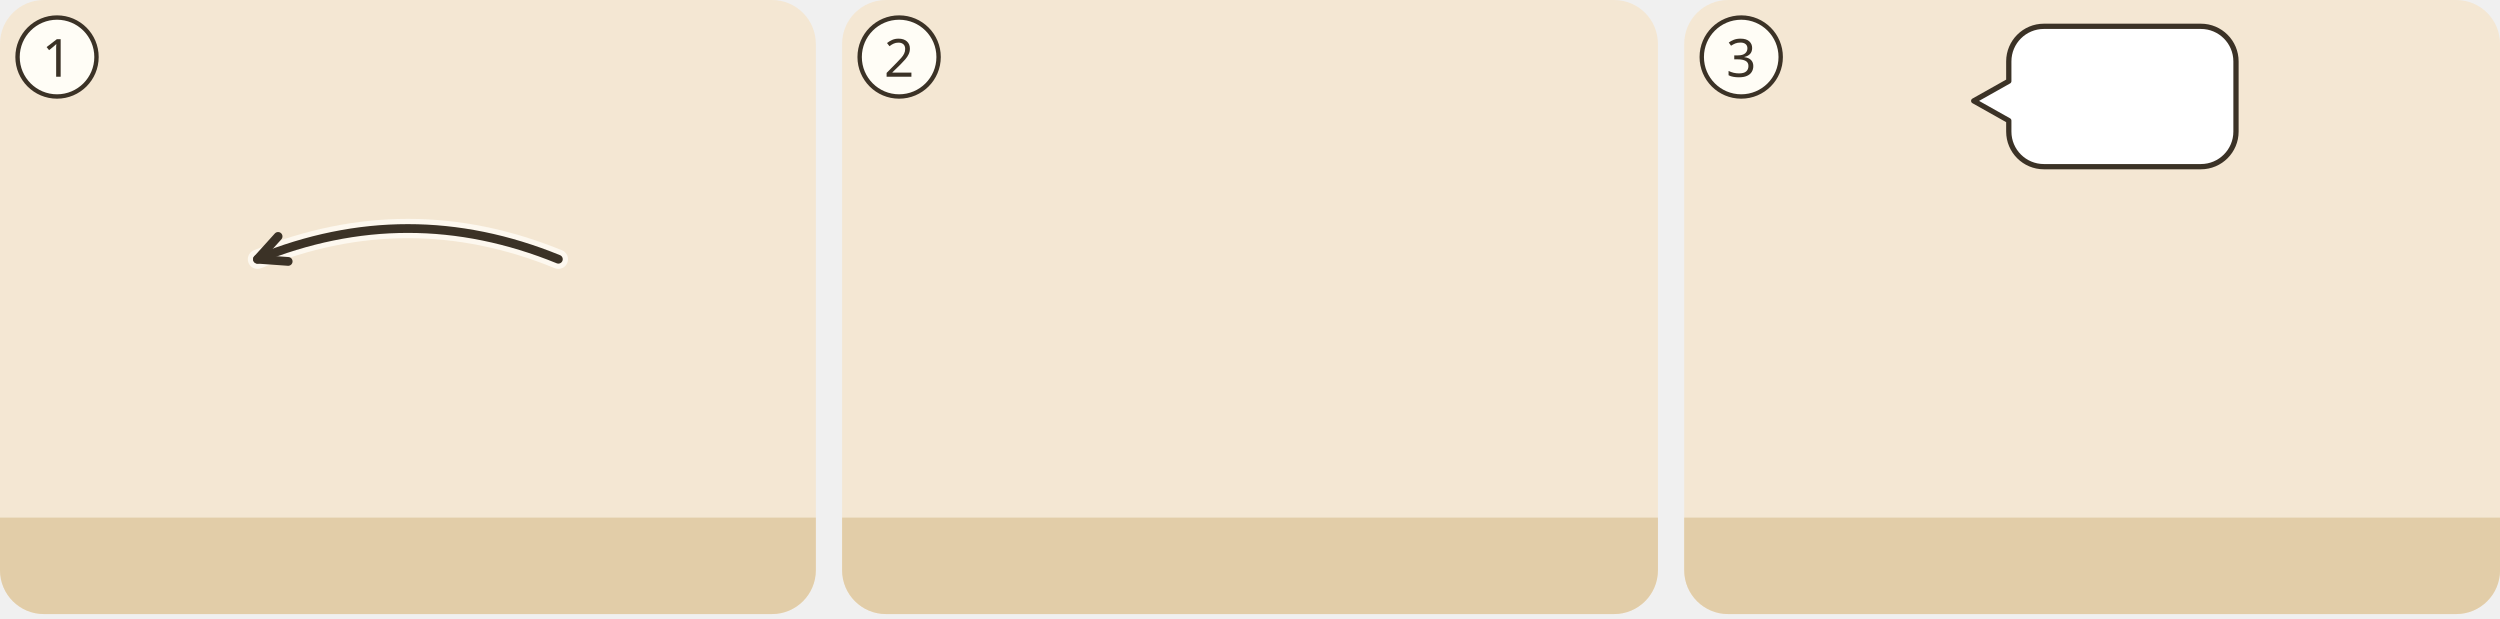
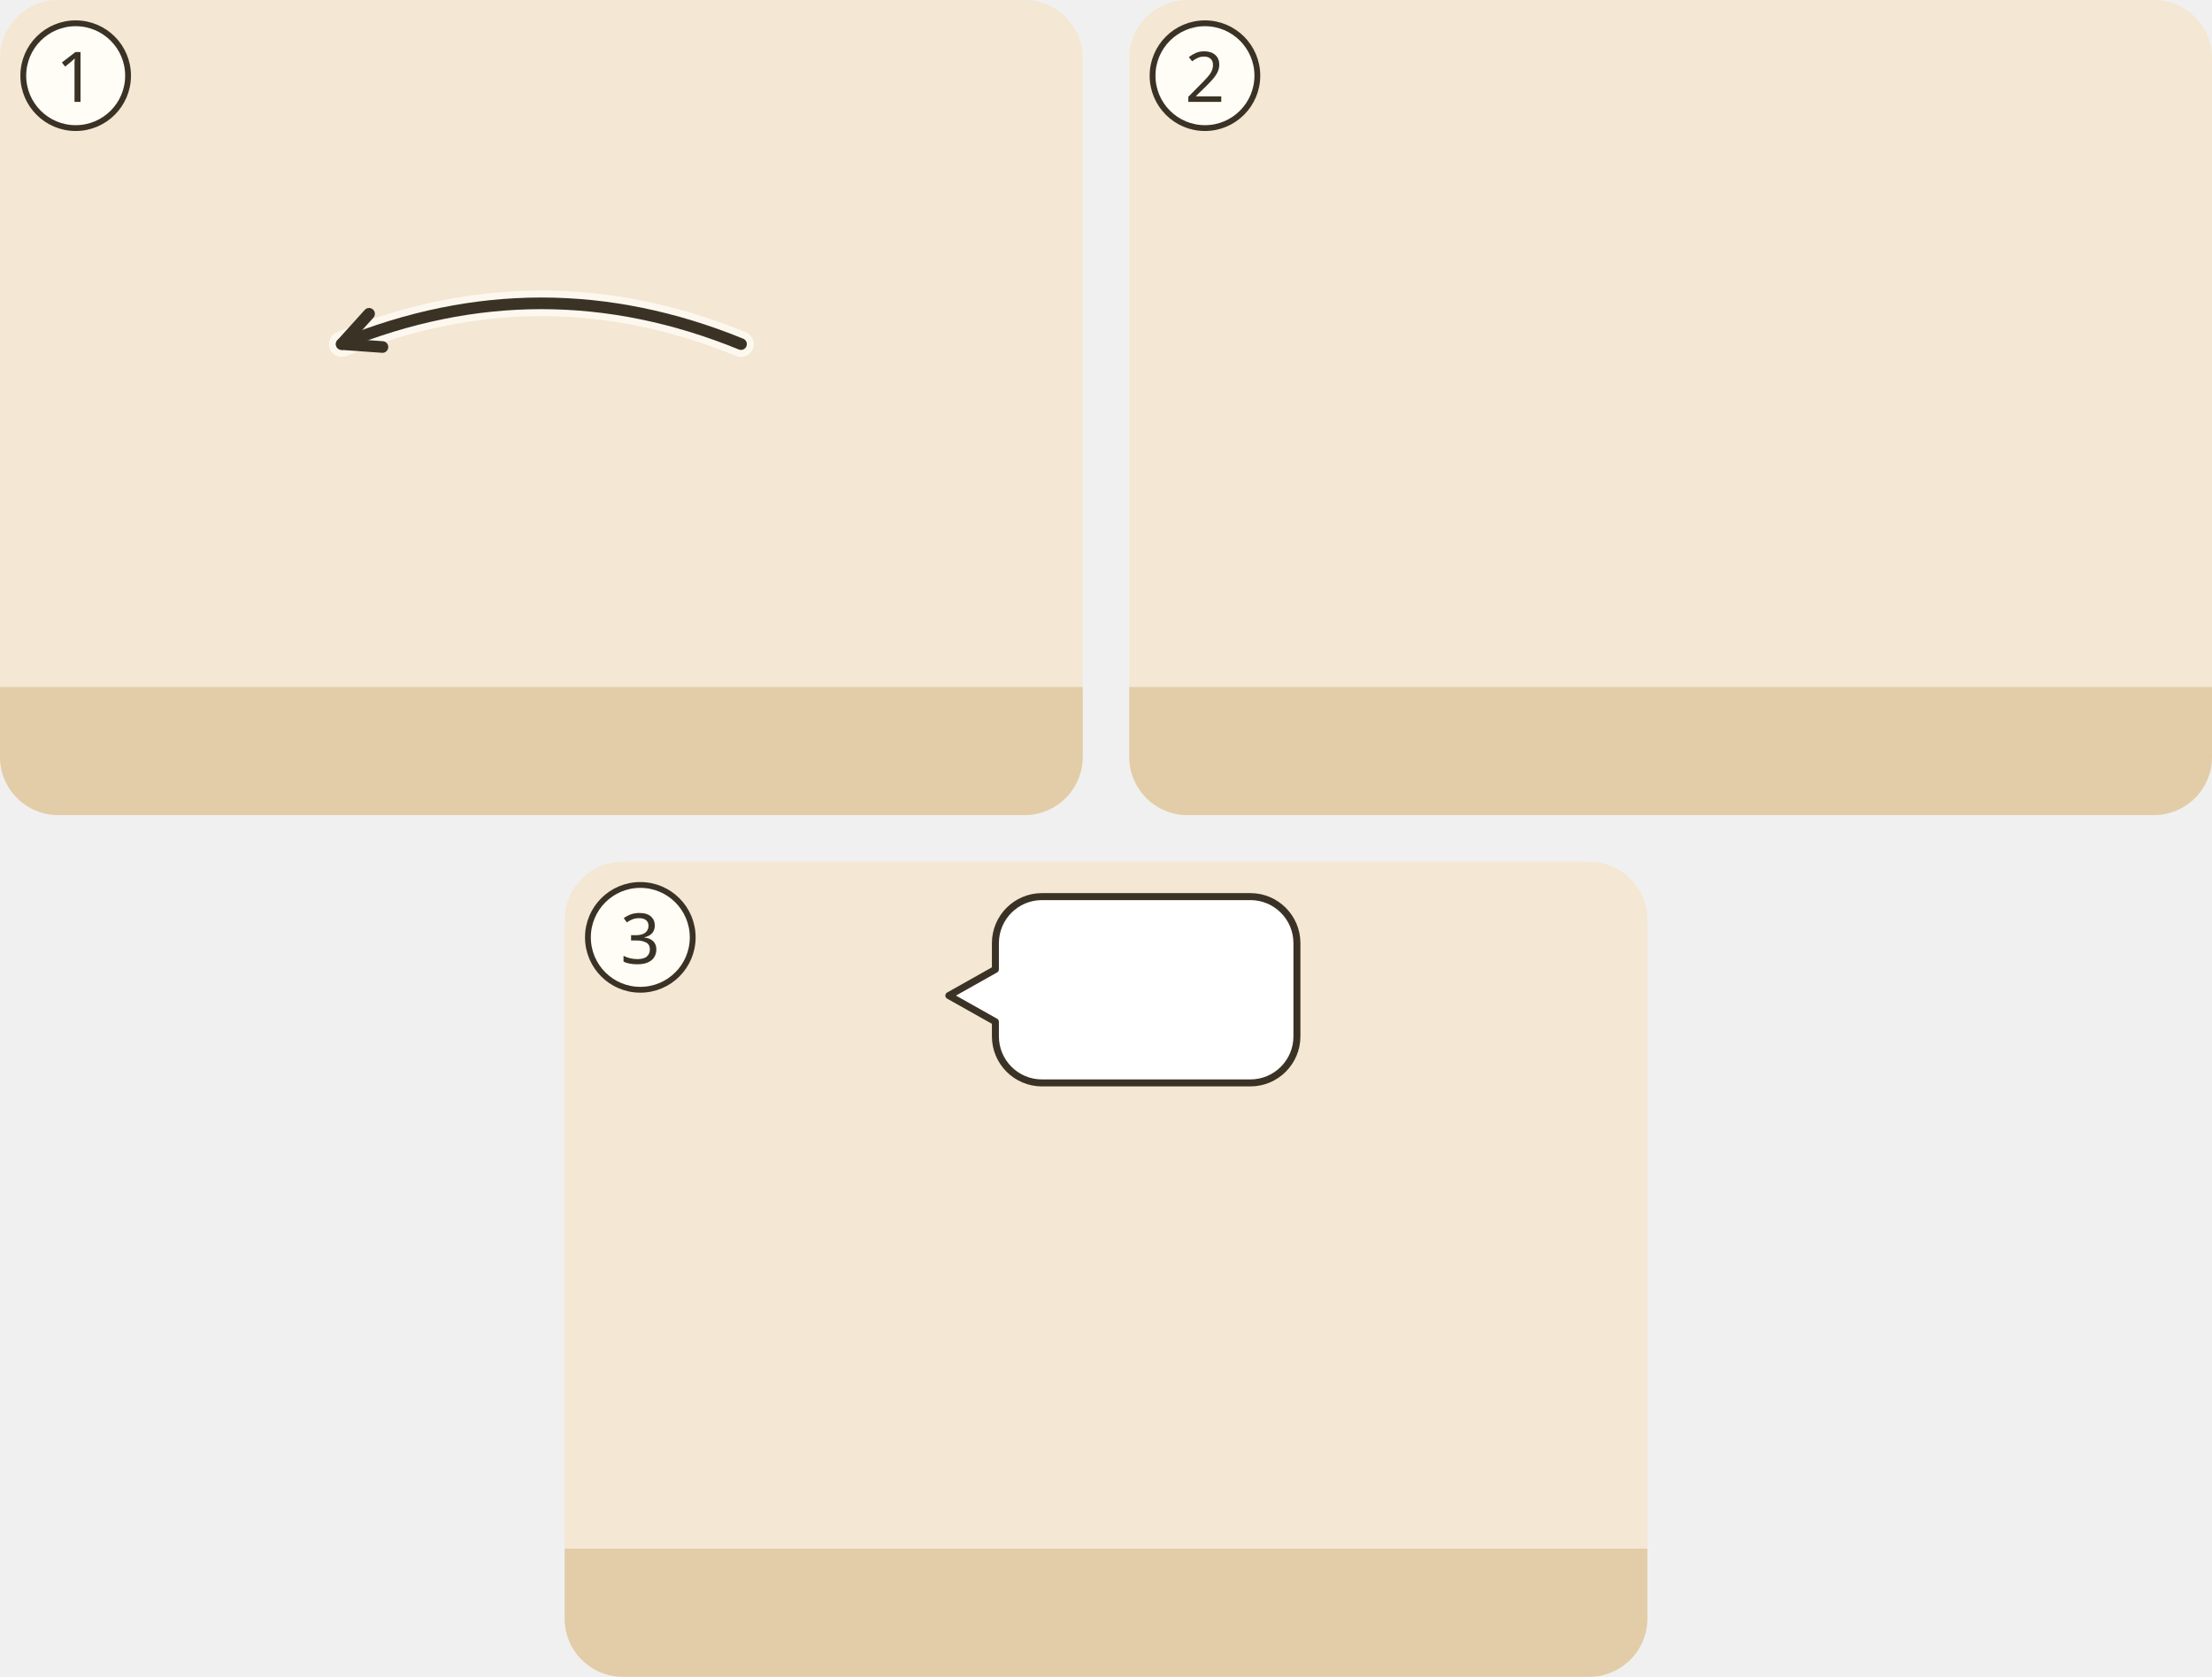
- <svg xmlns="http://www.w3.org/2000/svg" viewBox="0 0 380 94">
-   <g transform="translate(0 0) scale(0.6667)">
-     <g transform="translate(0 0)">
-       <clipPath id="ill-cp-1-0-0">
-         <rect width="186" height="140" rx="10" />
-       </clipPath>
-       <g clip-path="url(#ill-cp-1-0-0)">
-         <rect width="186" height="140" fill="#F4E7D3" />
-         <rect y="118" width="186" height="22" fill="#E2CDA8" />
-         <use href="#ill-jordan" x="0" y="70" width="186" height="70" />
-         <use href="#ill-p-jesus" x="37.4" y="58" width="28.1" height="60" />
-         <use href="#ill-p-johannes-taeufer" x="120.4" y="58" width="28.1" height="60" />
-         <use href="#ill-z-taufe" x="40.5" y="38.1" width="22" height="22" />
-         <path d="M127.3 59.1Q93.0 45.1 58.7 59.1" fill="none" stroke="#FFFDF6" stroke-width="4.4" stroke-linecap="round" opacity=".8" />
-         <path d="M127.3 59.1Q93.0 45.1 58.7 59.1" fill="none" stroke="#3B3226" stroke-width="2" stroke-linecap="round" />
-         <path d="M63.4 53.9L58.7 59.1L65.7 59.6" fill="none" stroke="#3B3226" stroke-width="2" stroke-linecap="round" stroke-linejoin="round" />
+ <svg xmlns="http://www.w3.org/2000/svg" viewBox="0 0 380 288">
+   <g transform="translate(0 0)">
+     <clipPath id="ill-cp-1-0-0">
+       <rect width="186" height="140" rx="10" />
+     </clipPath>
+     <g clip-path="url(#ill-cp-1-0-0)">
+       <rect width="186" height="140" fill="#F4E7D3" />
+       <rect y="118" width="186" height="22" fill="#E2CDA8" />
+       <use href="#ill-jordan" x="0" y="70" width="186" height="70" />
+       <use href="#ill-p-jesus" x="37.4" y="58" width="28.1" height="60" />
+       <use href="#ill-p-johannes-taeufer" x="120.4" y="58" width="28.1" height="60" />
+       <use href="#ill-z-taufe" x="40.5" y="38.1" width="22" height="22" />
+       <path d="M127.3 59.1Q93.0 45.1 58.7 59.1" fill="none" stroke="#FFFDF6" stroke-width="4.4" stroke-linecap="round" opacity=".8" />
+       <path d="M127.3 59.1Q93.0 45.1 58.7 59.1" fill="none" stroke="#3B3226" stroke-width="2" stroke-linecap="round" />
+       <path d="M63.4 53.9L58.7 59.1L65.7 59.6" fill="none" stroke="#3B3226" stroke-width="2" stroke-linecap="round" stroke-linejoin="round" />
+     </g>
+     <circle cx="13" cy="13" r="9" fill="#FFFDF6" stroke="#3B3226" />
+     <text x="13" y="17.5" text-anchor="middle" font-family="sans-serif" font-size="12" fill="#3B3226">1</text>
+   </g>
+   <g transform="translate(194 0)">
+     <clipPath id="ill-cp-2-194-0">
+       <rect width="186" height="140" rx="10" />
+     </clipPath>
+     <g clip-path="url(#ill-cp-2-194-0)">
+       <rect width="186" height="140" fill="#F4E7D3" />
+       <rect y="118" width="186" height="22" fill="#E2CDA8" />
+       <use href="#ill-jordan" x="0" y="70" width="186" height="70" />
+       <use href="#ill-geist" x="76.0" y="4" width="34" height="34" />
+       <use href="#ill-p-jesus" x="78.5" y="56" width="29.1" height="62" />
+     </g>
+     <circle cx="13" cy="13" r="9" fill="#FFFDF6" stroke="#3B3226" />
+     <text x="13" y="17.5" text-anchor="middle" font-family="sans-serif" font-size="12" fill="#3B3226">2</text>
+   </g>
+   <g transform="translate(97 148)">
+     <clipPath id="ill-cp-3-97-148">
+       <rect width="186" height="140" rx="10" />
+     </clipPath>
+     <g clip-path="url(#ill-cp-3-97-148)">
+       <rect width="186" height="140" fill="#F4E7D3" />
+       <rect y="118" width="186" height="22" fill="#E2CDA8" />
+       <use href="#ill-jordan" x="0" y="70" width="186" height="70" />
+       <use href="#ill-gott" x="26" y="3" width="40" height="40" />
+       <use href="#ill-p-jesus" x="78.5" y="56" width="29.1" height="62" />
+       <g>
+         <path d="M82 6H117.8A8 8 0 0 1 125.8 14V30A8 8 0 0 1 117.8 38H82A8 8 0 0 1 74 30L74 27.5L66 23L74 18.5V14A8 8 0 0 1 82 6Z" fill="#FFFFFF" stroke="#3B3226" stroke-width="1.2" stroke-linejoin="round" />
+         <use href="#ill-p-jesus" x="80" y="12" width="9.4" height="20" />
+         <use href="#ill-z-liebe" x="94.4" y="12" width="25.5" height="20" />
      </g>
-       <circle cx="13" cy="13" r="9" fill="#FFFDF6" stroke="#3B3226" />
-       <text x="13" y="17.5" text-anchor="middle" font-family="sans-serif" font-size="12" fill="#3B3226">1</text>
    </g>
-   </g>
-   <g transform="translate(128 0) scale(0.6667)">
-     <g transform="translate(0 0)">
-       <clipPath id="ill-cp-2-0-0">
-         <rect width="186" height="140" rx="10" />
-       </clipPath>
-       <g clip-path="url(#ill-cp-2-0-0)">
-         <rect width="186" height="140" fill="#F4E7D3" />
-         <rect y="118" width="186" height="22" fill="#E2CDA8" />
-         <use href="#ill-jordan" x="0" y="70" width="186" height="70" />
-         <use href="#ill-geist" x="76.0" y="4" width="34" height="34" />
-         <use href="#ill-p-jesus" x="78.5" y="56" width="29.1" height="62" />
-       </g>
-       <circle cx="13" cy="13" r="9" fill="#FFFDF6" stroke="#3B3226" />
-       <text x="13" y="17.5" text-anchor="middle" font-family="sans-serif" font-size="12" fill="#3B3226">2</text>
-     </g>
-   </g>
-   <g transform="translate(256 0) scale(0.6667)">
-     <g transform="translate(0 0)">
-       <clipPath id="ill-cp-3-0-0">
-         <rect width="186" height="140" rx="10" />
-       </clipPath>
-       <g clip-path="url(#ill-cp-3-0-0)">
-         <rect width="186" height="140" fill="#F4E7D3" />
-         <rect y="118" width="186" height="22" fill="#E2CDA8" />
-         <use href="#ill-jordan" x="0" y="70" width="186" height="70" />
-         <use href="#ill-gott" x="26" y="3" width="40" height="40" />
-         <use href="#ill-p-jesus" x="78.5" y="56" width="29.1" height="62" />
-         <g>
-           <path d="M82 6H117.8A8 8 0 0 1 125.8 14V30A8 8 0 0 1 117.8 38H82A8 8 0 0 1 74 30L74 27.5L66 23L74 18.5V14A8 8 0 0 1 82 6Z" fill="#FFFFFF" stroke="#3B3226" stroke-width="1.2" stroke-linejoin="round" />
-           <use href="#ill-p-jesus" x="80" y="12" width="9.4" height="20" />
-           <use href="#ill-z-liebe" x="94.4" y="12" width="25.5" height="20" />
-         </g>
-       </g>
-       <circle cx="13" cy="13" r="9" fill="#FFFDF6" stroke="#3B3226" />
-       <text x="13" y="17.5" text-anchor="middle" font-family="sans-serif" font-size="12" fill="#3B3226">3</text>
-     </g>
+     <circle cx="13" cy="13" r="9" fill="#FFFDF6" stroke="#3B3226" />
+     <text x="13" y="17.5" text-anchor="middle" font-family="sans-serif" font-size="12" fill="#3B3226">3</text>
  </g>
</svg>
